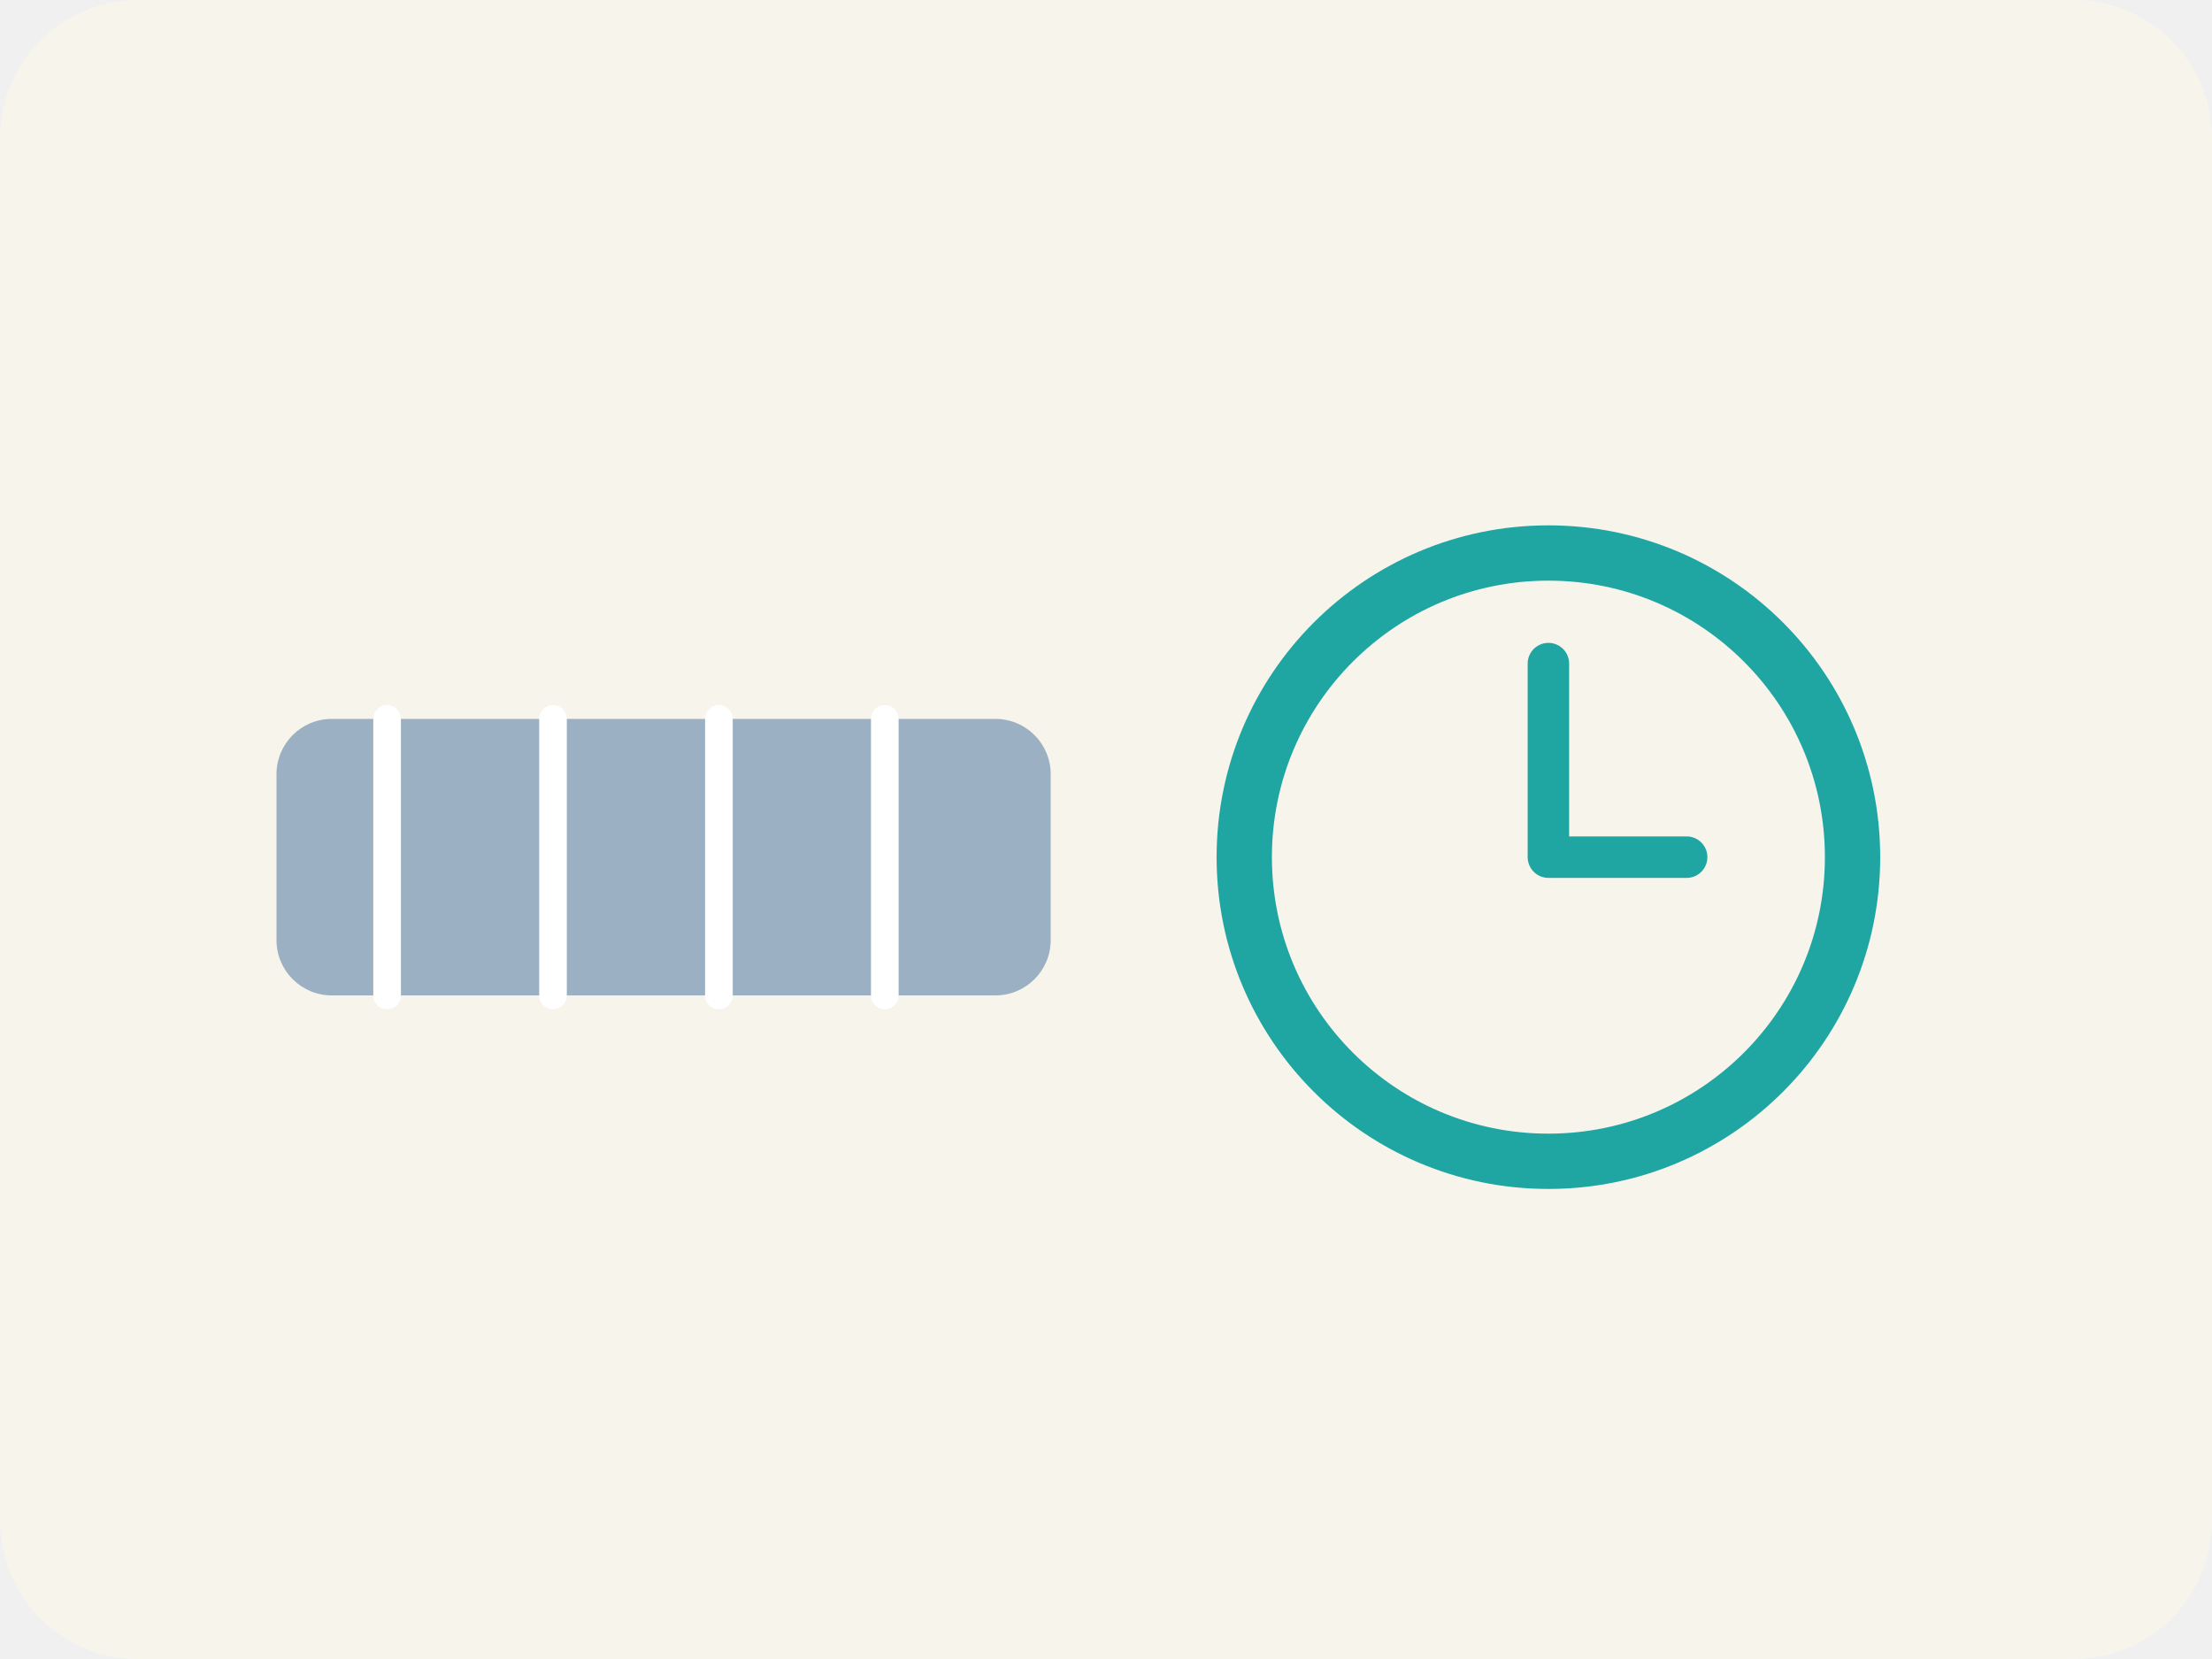
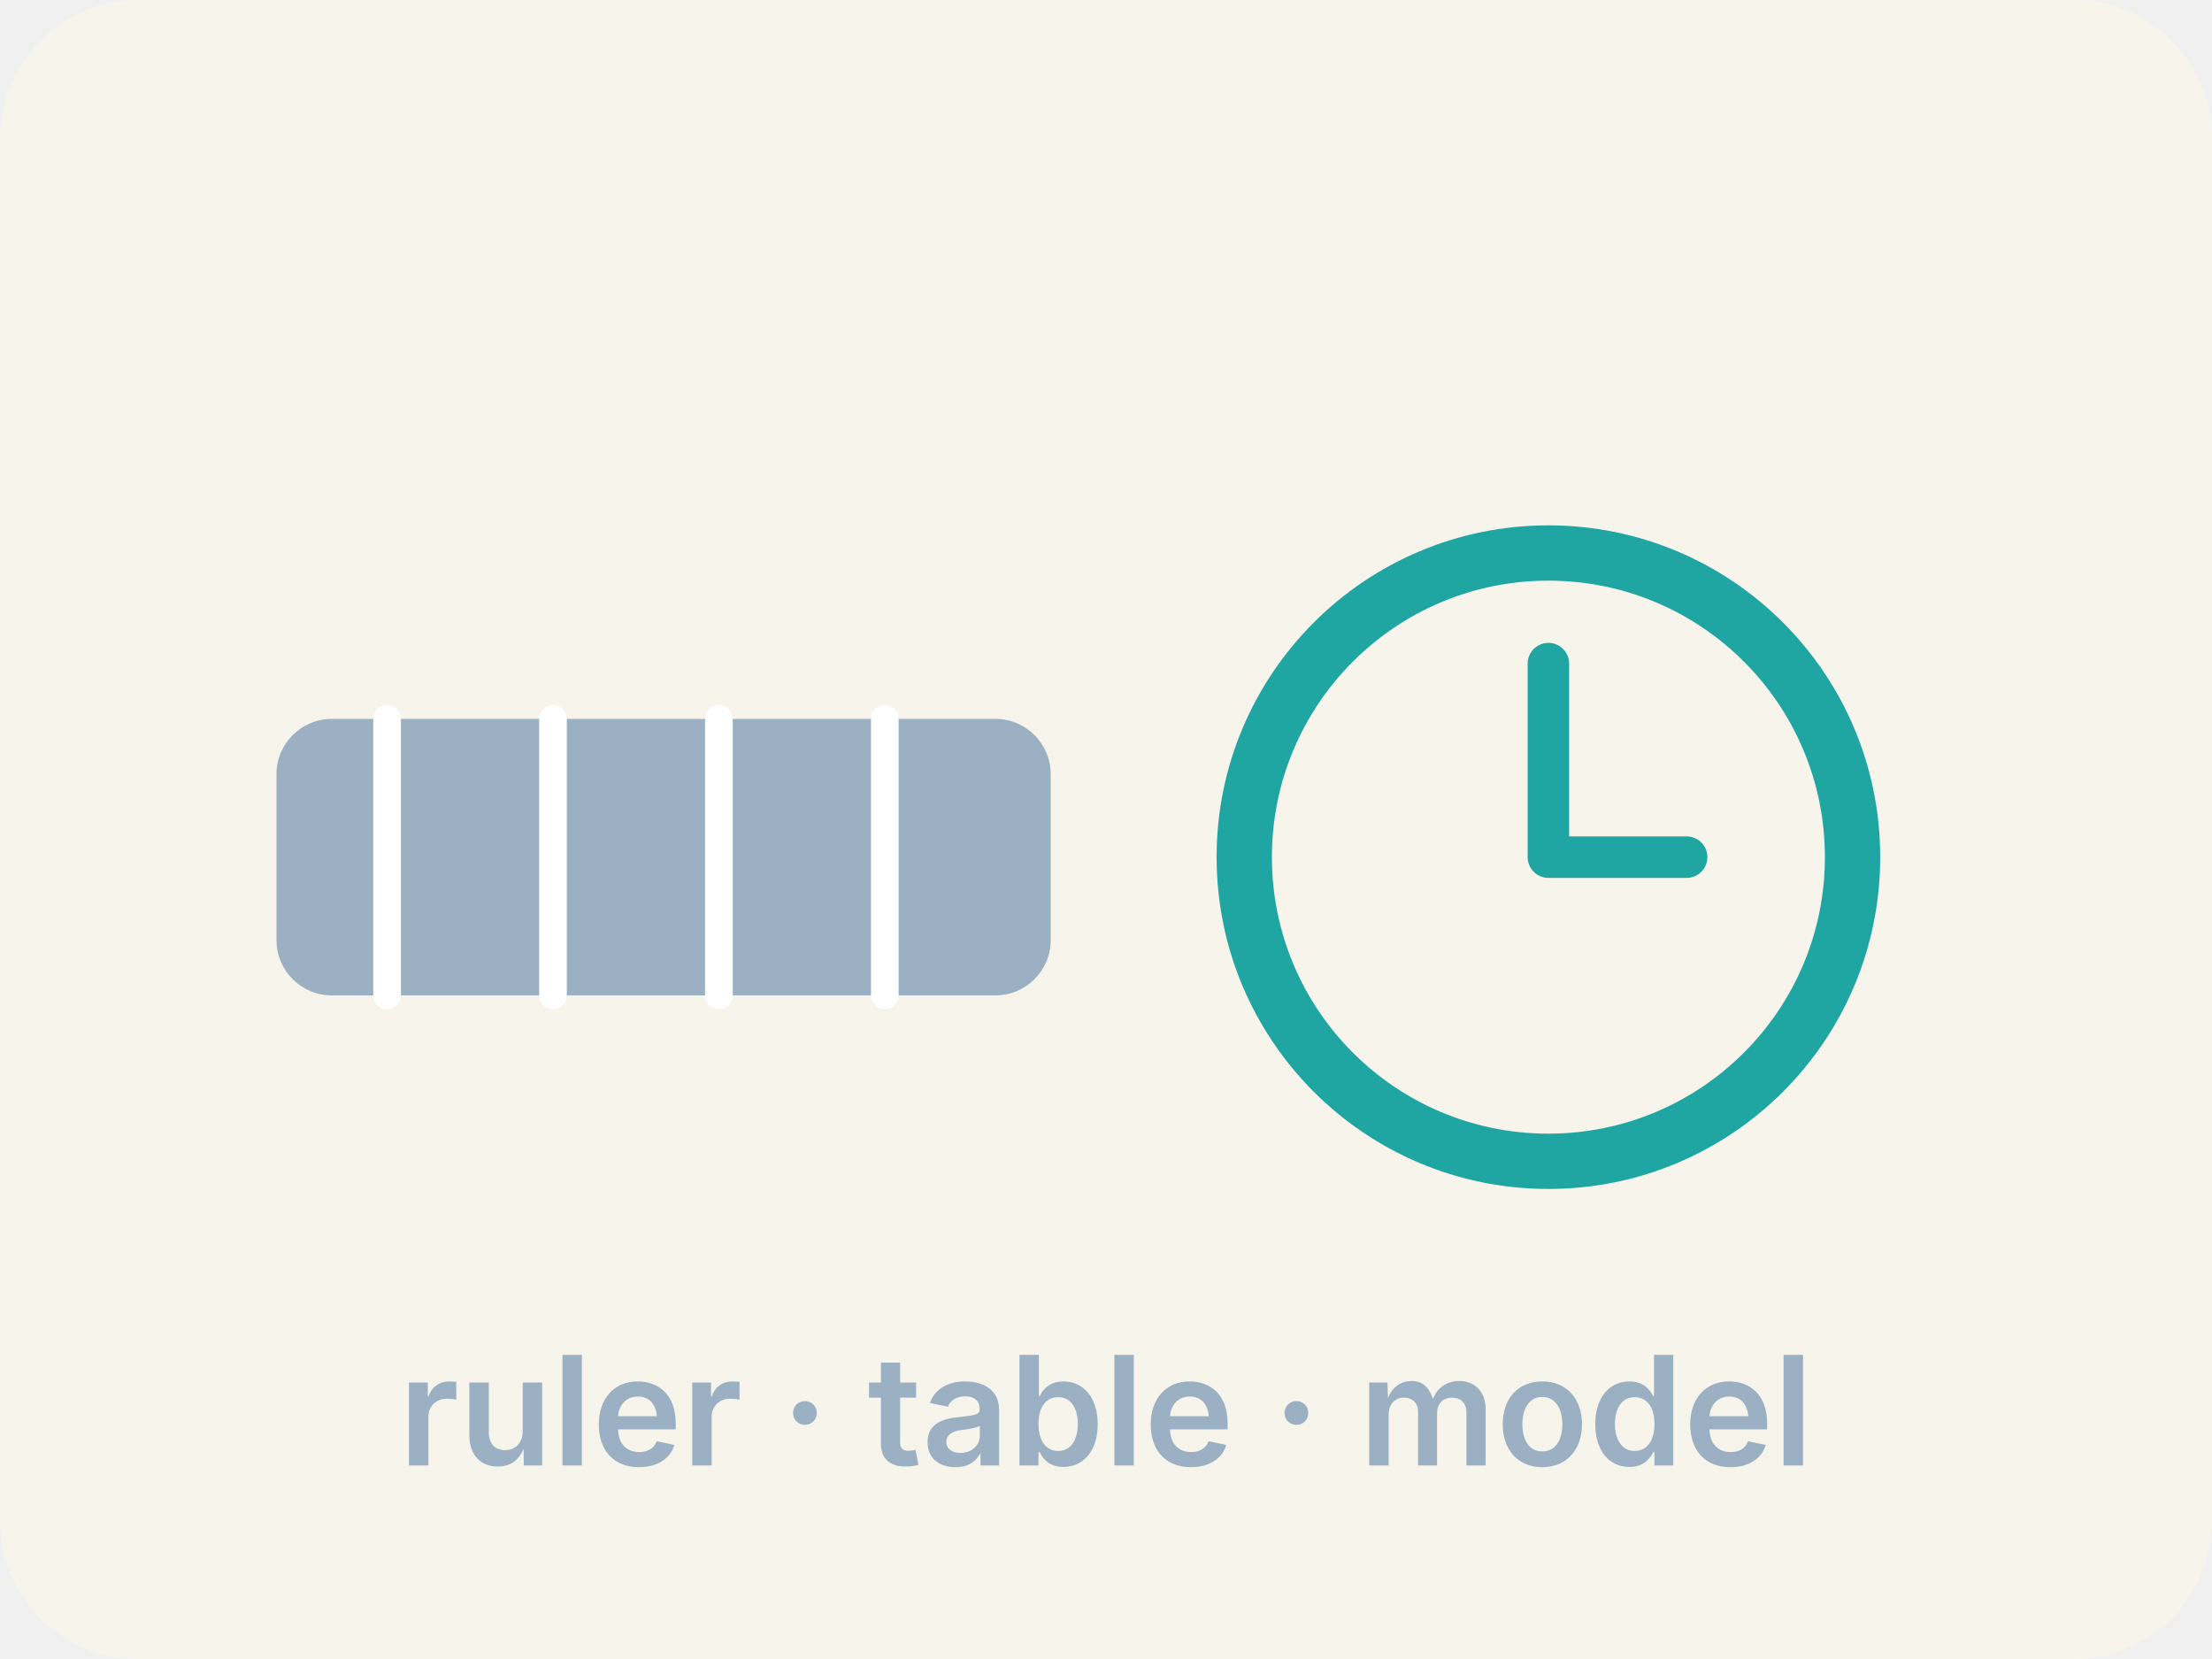
<svg xmlns="http://www.w3.org/2000/svg" viewBox="0 0 160 120" role="img" aria-labelledby="t">
  <rect x="0" y="0" width="160" height="120" rx="10" fill="#f7f4ec" />
  <rect x="20" y="52" width="56" height="20" rx="4" fill="#9bb0c3" />
  <path d="M28 52 v20 M40 52 v20 M52 52 v20 M64 52 v20" fill="none" stroke="#fff" stroke-width="2" stroke-linecap="round" stroke-linejoin="round" />
  <circle cx="112" cy="62" r="22" fill="none" stroke="#1fa6a2" stroke-width="4" />
  <path d="M112 48 v14 h10" fill="none" stroke="#1fa6a2" stroke-width="3" stroke-linecap="round" stroke-linejoin="round" />
+   <text x="80" y="106" text-anchor="middle" font-family="system-ui,-apple-system,Segoe UI,sans-serif" font-size="11" font-weight="600" fill="#9bb0c3">ruler · table · model</text>
</svg>
